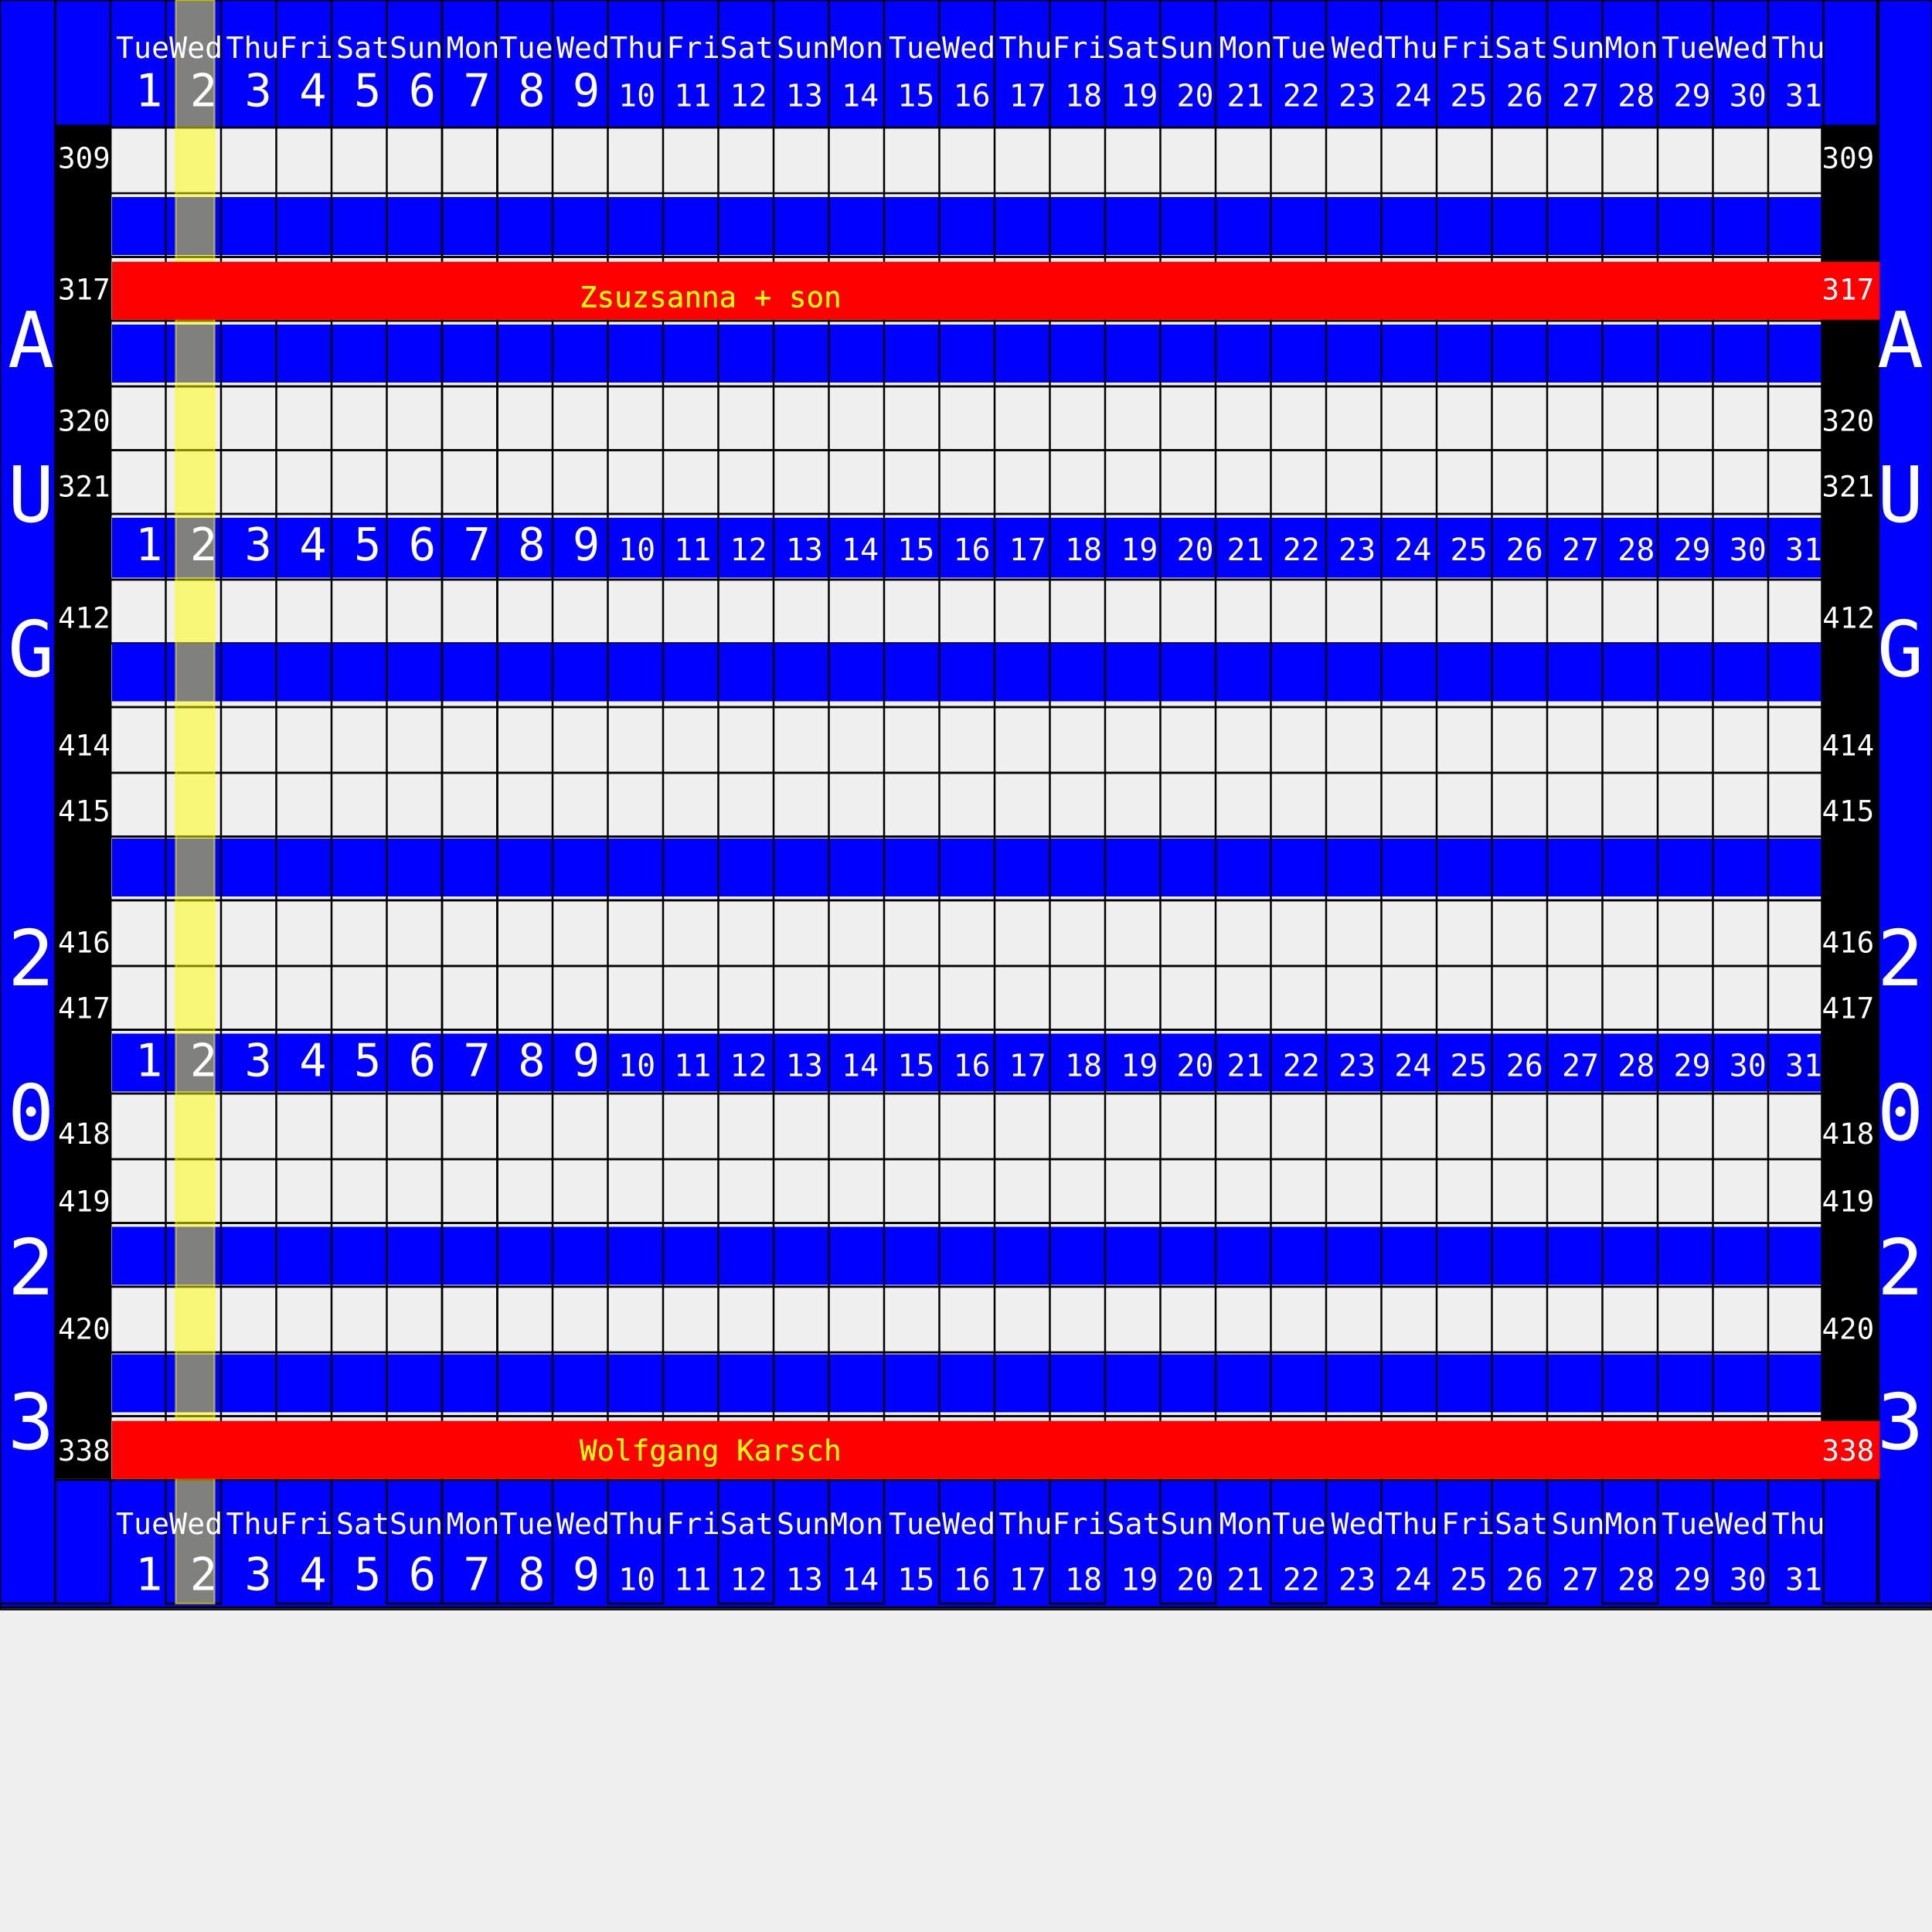
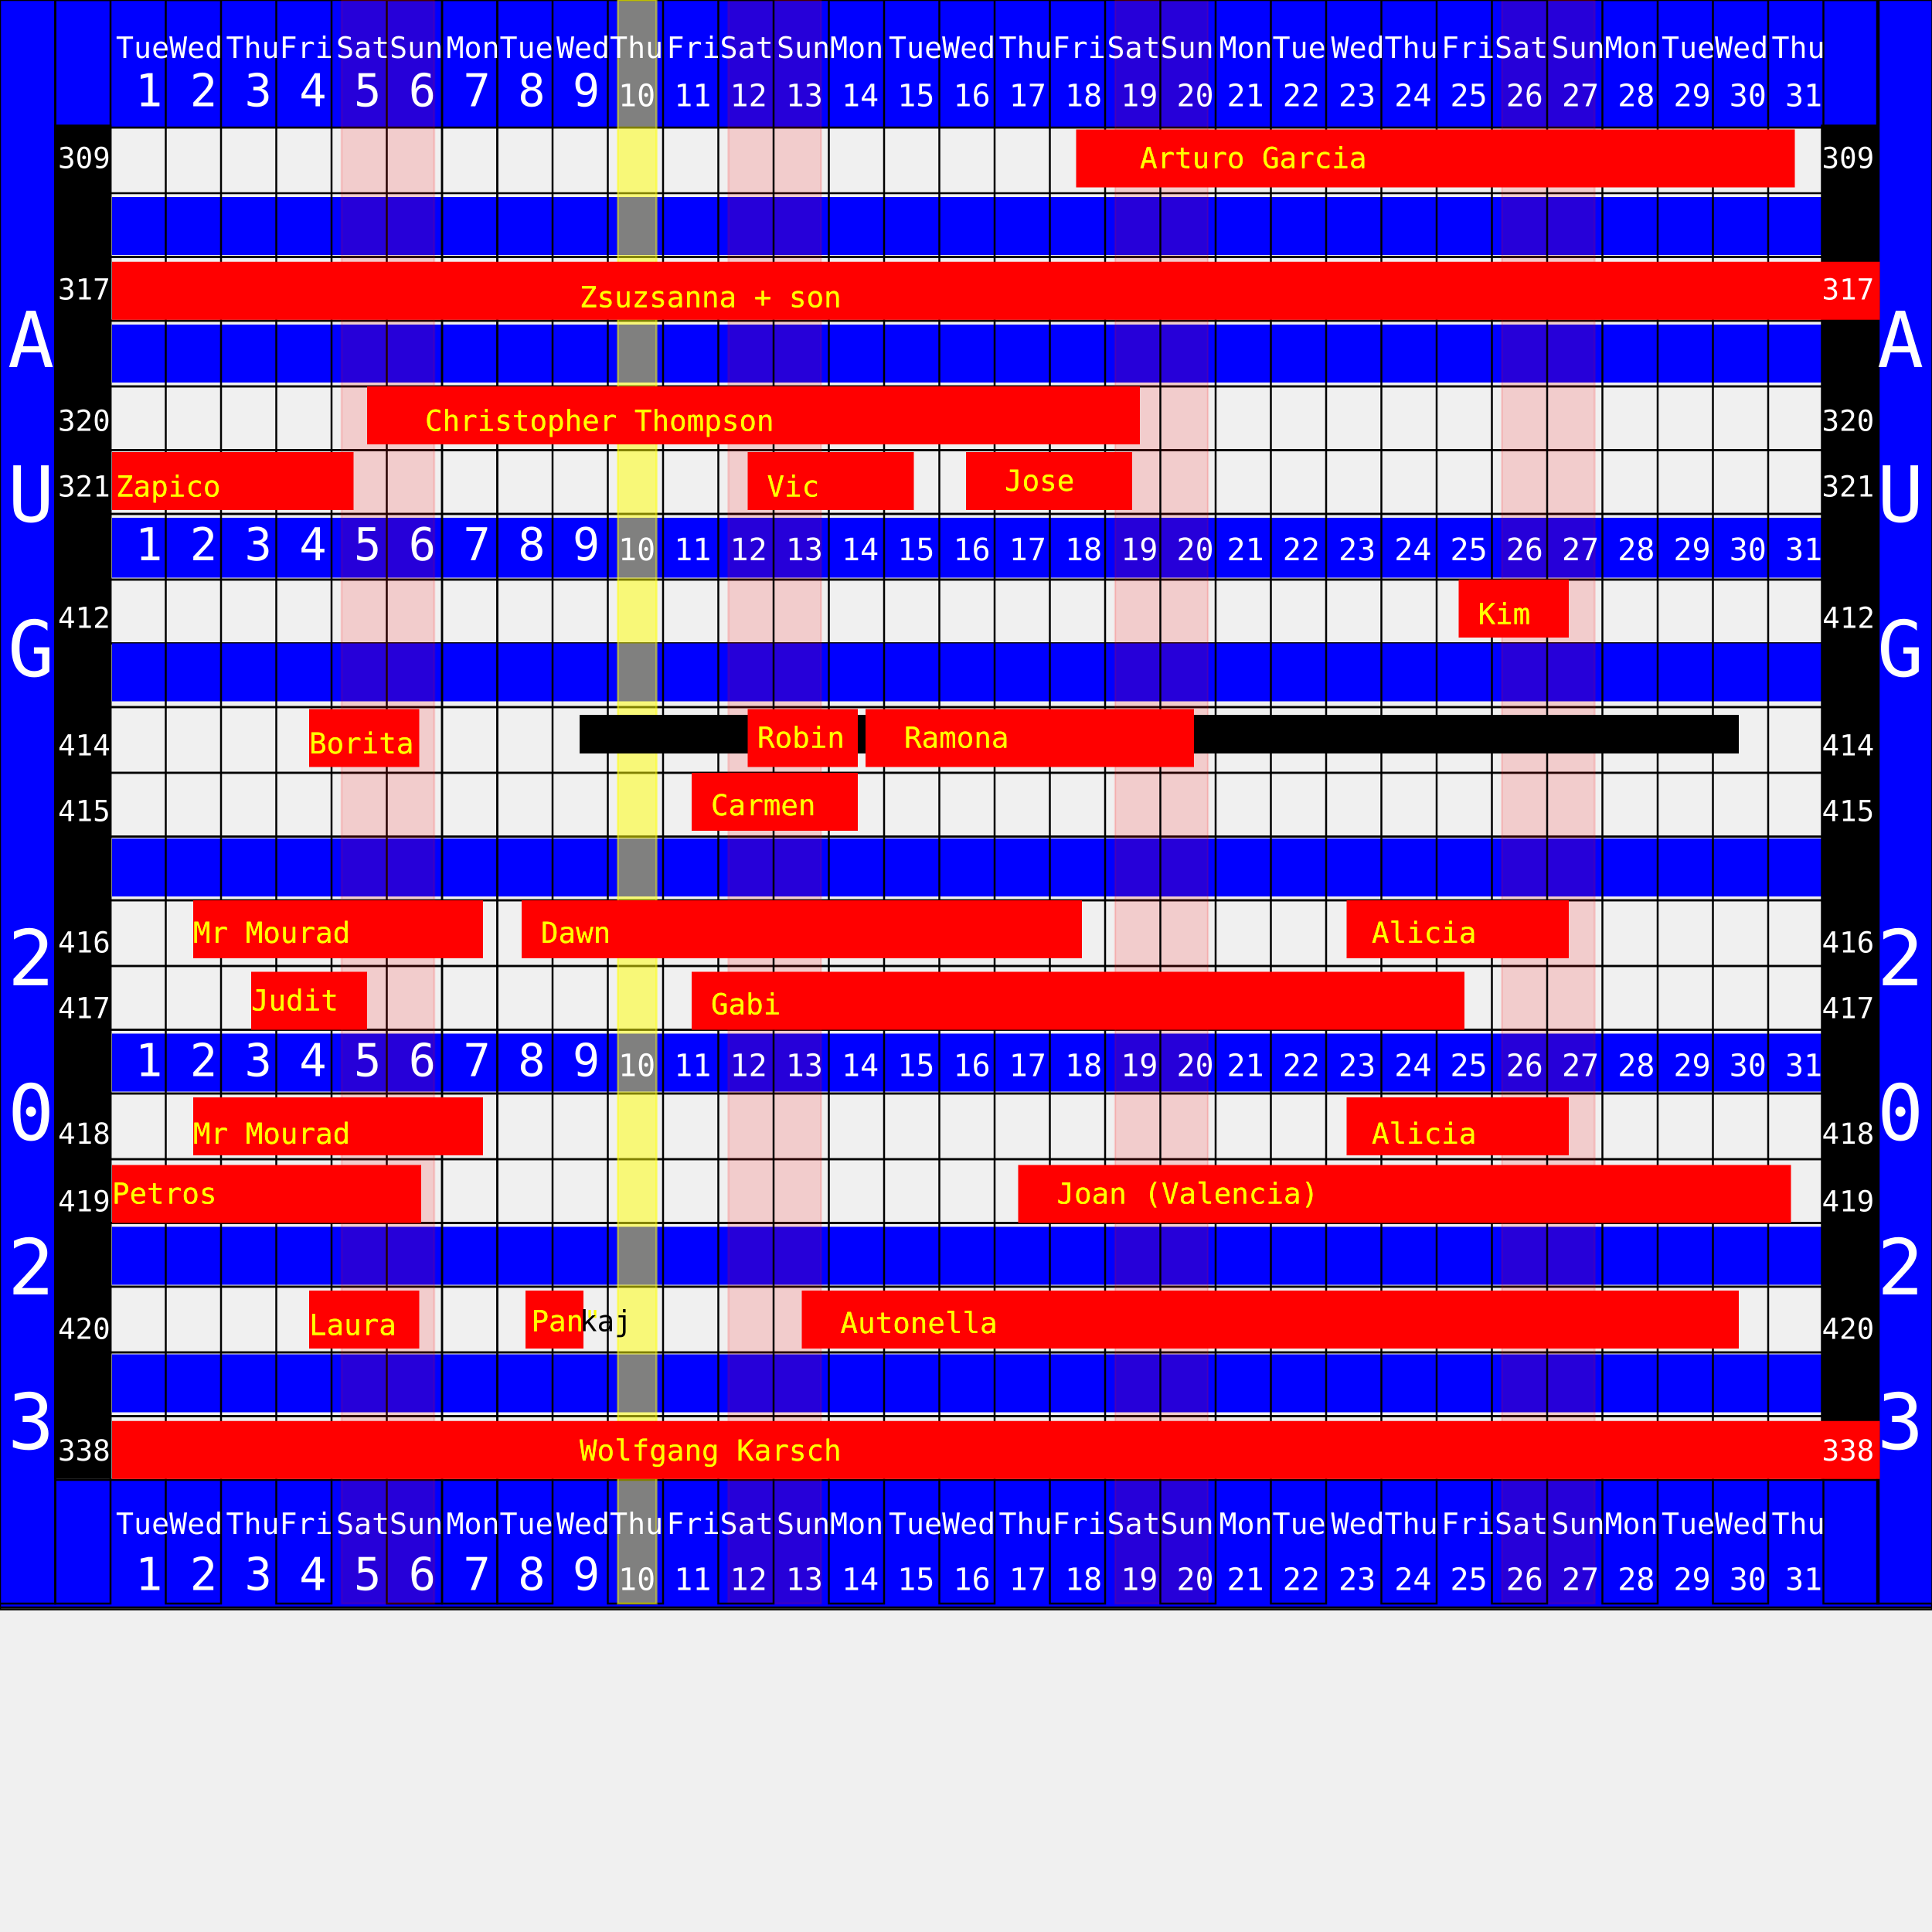
<svg xmlns="http://www.w3.org/2000/svg" width="100%" height="100%" position="absolute" top="0" left="0" viewBox="0 0 1000 1000" preserveAspectRatio="none">

/*  100  horizontals  */

<rect x="0" y="3.3%" width="100%" height="10%" fill="none" stroke="black" />
  <rect x="0" y="6.6%" width="100%" height="10%" fill="none" stroke="black" />
  <rect x="0" y="10.0%" width="100%" height="10%" fill="none" stroke="black" />
  <rect x="0" y="13.3%" width="100%" height="10%" fill="none" stroke="black" />
  <rect x="0" y="16.6%" width="100%" height="10%" fill="none" stroke="black" />
  <rect x="0" y="20.0%" width="100%" height="10%" fill="none" stroke="black" />
  <rect x="0" y="23.3%" width="100%" height="10%" fill="none" stroke="black" />
  <rect x="0" y="26.6%" width="100%" height="10%" fill="none" stroke="black" />
  <rect x="0" y="30.0%" width="100%" height="10%" fill="none" stroke="black" />
  <rect x="0" y="33.3%" width="100%" height="10%" fill="none" stroke="black" />
  <rect x="0" y="36.6%" width="100%" height="10%" fill="none" stroke="black" />
  <rect x="0" y="40.0%" width="100%" height="10%" fill="none" stroke="black" />
  <rect x="0" y="43.3%" width="100%" height="10%" fill="none" stroke="black" />
  <rect x="0" y="46.6%" width="100%" height="10%" fill="none" stroke="black" />
  <rect x="0" y="50.0%" width="100%" height="10%" fill="none" stroke="black" />
  <rect x="0" y="53.3%" width="100%" height="10%" fill="none" stroke="black" />
  <rect x="0" y="56.6%" width="100%" height="10%" fill="none" stroke="black" />
  <rect x="0" y="60.0%" width="100%" height="10%" fill="none" stroke="black" />
  <rect x="0" y="63.3%" width="100%" height="10%" fill="none" stroke="black" />
  <rect x="0" y="66.6%" width="100%" height="10%" fill="none" stroke="black" />
  <rect x="0" y="70.0%" width="100%" height="10%" fill="none" stroke="black" />
  <rect x="0" y="73.3%" width="100%" height="10%" fill="none" stroke="black" />
  <rect x="0" y="0.00%" width="100%" height="6.6%" fill="blue" stroke="black" />
  <rect x="0" y="76.6%" width="100%" height="6.6%" fill="blue" stroke="black" />
  <rect x="5.8%" y="10.2%" width="100%" height="3%" fill="blue" />
  <rect x="5.8%" y="16.8%" width="100%" height="3%" fill="blue" />
  <rect x="5.8%" y="26.8%" width="100%" height="3%" fill="blue" />
  <rect x="5.8%" y="26.9%" width="100%" height="3%" fill="blue" />
  <rect x="5.8%" y="33.3%" width="100%" height="3%" fill="blue" />
  <rect x="5.8%" y="43.4%" width="100%" height="3%" fill="blue" />
  <rect x="5.8%" y="53.5%" width="100%" height="3%" fill="blue" />
  <rect x="5.8%" y="63.5%" width="100%" height="3%" fill="blue" />
  <rect x="5.8%" y="70.1%" width="100%" height="3%" fill="blue" />



/*  57.2  verticals  */

<rect x="0.000%" y="0.0%" width="2.86%" height="83%" fill="blue" stroke="black" />
  <rect x="2.860%" y="6.5%" width="2.86%" height="70.0%" fill="black" stroke="black" />
  <rect x="94.30%" y="6.5%" width="2.86%" height="70.0%" fill="black" stroke="black" />
  <rect x="97.16%" y="0.0%" width="2.86%" height="83%" fill="blue" stroke="black" />
  <rect x="2.860%" y="0" width="2.86%" height="83%" fill="none" stroke="black" />
  <rect x="8.580%" y="0" width="2.86%" height="83%" fill="none" stroke="black" />
  <rect x="14.30%" y="0" width="2.86%" height="83%" fill="none" stroke="black" />
  <rect x="20.02%" y="0" width="2.86%" height="83%" fill="none" stroke="black" />
  <rect x="22.88%" y="0" width="2.86%" height="83%" fill="none" stroke="black" />
  <rect x="25.74%" y="0" width="2.86%" height="83%" fill="none" stroke="black" />
  <rect x="31.46%" y="0" width="2.86%" height="83%" fill="none" stroke="black" />
-   <rect x="9.1%" y="0" width="2%" height="83%" fill="rgba(255,255,0,.5)" stroke="rgba(255,255,0,.5)" />
+   <rect x="31.98%" y="0" width="2%" height="83%" fill="rgba(255,255,0,.5)" stroke="rgba(255,255,0,.5)" />
+   <rect x="17.68%" y="0" width="4.8%" height="83%" fill="rgba(255,0,0,.15)" stroke="rgba(255,0,0,.15)" />
+   <rect x="37.70%" y="0" width="4.8%" height="83%" fill="rgba(255,0,0,.15)" stroke="rgba(255,0,0,.15)" />
+   <rect x="57.72%" y="0" width="4.8%" height="83%" fill="rgba(255,0,0,.15)" stroke="rgba(255,0,0,.15)" />
+   <rect x="77.74%" y="0" width="4.8%" height="83%" fill="rgba(255,0,0,.15)" stroke="rgba(255,0,0,.15)" />
  <rect x="37.18%" y="0" width="2.86%" height="83%" fill="none" stroke="black" />
  <rect x="42.90%" y="0" width="2.86%" height="83%" fill="none" stroke="black" />
  <rect x="48.62%" y="0" width="2.86%" height="83%" fill="none" stroke="black" />
  <rect x="54.34%" y="0" width="2.86%" height="83%" fill="none" stroke="black" />
  <rect x="60.06%" y="0" width="2.86%" height="83%" fill="none" stroke="black" />
  <rect x="65.78%" y="0" width="2.86%" height="83%" fill="none" stroke="black" />
  <rect x="71.50%" y="0" width="2.86%" height="83%" fill="none" stroke="black" />
  <rect x="77.22%" y="0" width="2.86%" height="83%" fill="none" stroke="black" />
  <rect x="82.94%" y="0" width="2.86%" height="83%" fill="none" stroke="black" />
  <rect x="88.66%" y="0" width="2.86%" height="83%" fill="none" stroke="black" />
  <rect x="94.38%" y="0" width="2.86%" height="83%" fill="none" stroke="black" />
  <text font-family="Monospace" font-size="40" style="fill:white;">
    <tspan x="0.4%" y="11%" />
    <tspan x="97.16%" />
    <tspan x="0.4%" y="19%">A</tspan>
    <tspan x="97.16%">A</tspan>
    <tspan x="0.4%" y="27%">U</tspan>
    <tspan x="97.16%">U</tspan>
    <tspan x="0.4%" y="35%">G</tspan>
    <tspan x="97.16%">G</tspan>
    <tspan x="0.4%" y="51%">2</tspan>
    <tspan x="97.16%">2</tspan>
    <tspan x="0.4%" y="59%">0</tspan>
    <tspan x="97.16%">0</tspan>
    <tspan x="0.4%" y="67%">2</tspan>
    <tspan x="97.16%">2</tspan>
    <tspan x="0.4%" y="75%">3</tspan>
    <tspan x="97.16%">3</tspan>
  </text>


/*  red res strips  */

- <rect x="5.8%" y="13.55%" width="91.5%" height="3%" fill="red" />
-   <rect x="5.8%" y="36.7%" width="0%" height="3%" fill="red" />
-   <rect x="44%" y="36.7%" width="0%" height="3%" fill="red" />
-   <rect x="47%" y="40%" width="0%" height="3%" fill="red" />
-   <rect x="44%" y="46.6%" width="0%" height="3%" fill="red" />
-   <rect x="56%" y="46.6%" width="0%" height="3%" fill="red" />
-   <rect x="38%" y="50.3%" width="0%" height="3%" fill="red" />
-   <rect x="50%" y="60.3%" width="0%" height="3%" fill="red" />
-   <rect x="20.1%" y="23.4%" width="0%" height="3%" fill="red" />
-   <rect x="42%" y="23.4%" width="0%" height="3%" fill="red" />
-   <rect x="32.1%" y="66.8%" width="0%" height="3%" fill="red" />
+ 
+ 
+ <rect x="55.7%" y="6.7%" width="37.2%" height="3%" fill="red" />
+   <rect x="5.8%" y="13.55%" width="91.5%" height="3%" fill="red" />
+   <rect x="19%" y="20%" width="40%" height="3%" fill="red" />
+   <rect x="5.8%" y="23.4%" width="12.5%" height="3%" fill="red" />
+   <rect x="38.7%" y="23.4%" width="8.6%" height="3%" fill="red" />
+   <rect x="50%" y="23.4%" width="8.6%" height="3%" fill="red" />
+   <rect x="75.5%" y="30%" width="5.7%" height="3%" fill="red" />
+   <rect x="16%" y="36.7%" width="5.7%" height="3%" fill="red" />
+   <rect x="30%" y="37%" width="60%" height="2%" fill="black" />
+   <rect x="38.7%" y="36.7%" width="5.7%" height="3%" fill="red" />
+   <rect x="44.8%" y="36.7%" width="17%" height="3%" fill="red" />
+   <rect x="35.8%" y="40%" width="8.6%" height="3%" fill="red" />
+   <rect x="10%" y="46.6%" width="15%" height="3%" fill="red" />
+   <rect x="27%" y="46.6%" width="29%" height="3%" fill="red" />
+   <rect x="69.7%" y="46.6%" width="11.5%" height="3%" fill="red" />
+   <rect x="13%" y="50.3%" width="6%" height="3%" fill="red" />
+   <rect x="35.8%" y="50.3%" width="40%" height="3%" fill="red" />
+   <rect x="10%" y="56.8%" width="15%" height="3%" fill="red" />
+   <rect x="69.7%" y="56.8%" width="11.5%" height="3%" fill="red" />
+   <rect x="5.8%" y="60.3%" width="16%" height="3%" fill="red" />
+   <rect x="52.7%" y="60.3%" width="40%" height="3%" fill="red" />
+   <rect x="16%" y="66.8%" width="5.7%" height="3%" fill="red" />
+   <rect x="27.2%" y="66.8%" width="3%" height="3%" fill="red" />
+   <rect x="41.5%" y="66.8%" width="48.5%" height="3%" fill="red" />
  <rect x="5.8%" y="73.55%" width="91.5%" height="3%" fill="red" />

/*  white apt nos + yellow  res  text  */
<text font-family="Monospace" font-size="15" style="fill:white;">
    <tspan x="3%" y="8.7%">309</tspan>
    <tspan x="94.3%">309</tspan>
-     <tspan x="3%" y="12.1%" />
+     <tspan x="59%" y="8.7%" fill="#ff0">Arturo Garcia</tspan>
+     <tspan x="59%" y="8.7%" fill="#ff0">Arturo Garcia</tspan>
    <tspan x="3%" y="15.5%">317</tspan>
    <tspan x="94.3%">317</tspan>
    <tspan x="30%" y="15.9%" fill="#ff0">Zsuzsanna + son</tspan>
    <tspan x="30%" y="15.9%" fill="#ff0">Zsuzsanna + son</tspan>
    <tspan x="3%" y="22.3%">320</tspan>
    <tspan x="94.3%">320</tspan>
+     <tspan x="22%" y="22.3%" fill="#ff0">Christopher Thompson</tspan>
+     <tspan x="22%" y="22.3%" fill="#ff0">Christopher Thompson</tspan>
    <tspan x="3%" y="25.7%">321</tspan>
    <tspan x="94.3%">321</tspan>
-     <tspan x="20%" fill="#ff0" />
-     <tspan x="20%" fill="#ff0" />
-     <tspan x="42%" fill="#ff0" />
-     <tspan x="42%" fill="#ff0" />
-     <tspan x="3%" y="29.1%" fill="#ff0" />
+     <tspan x="6%" fill="#ff0">Zapico</tspan>
+     <tspan x="6%" fill="#ff0">Zapico</tspan>
+     <tspan x="39.7%" fill="#ff0">Vic</tspan>
+     <tspan x="39.7%" fill="#ff0">Vic</tspan>
+     <tspan x="52%" y="25.4%" fill="#ff0">Jose</tspan>
+     <tspan x="52%" y="25.4%" fill="#ff0">Jose</tspan>
    <tspan x="3%" y="32.5%">412</tspan>
    <tspan x="94.33%">412</tspan>
-     <tspan x="3%" y="35.9%" />
+     <tspan x="76.5%" y="32.3%" fill="#ff0">Kim</tspan>
+     <tspan x="76.5%" y="32.3%" fill="#ff0">Kim</tspan>
    <tspan x="3%" y="39.1%">414</tspan>
    <tspan x="94.3%">414</tspan>
-     <tspan x="6%" y="39%" fill="#ff0" />
-     <tspan x="6%" y="39%" fill="#ff0" />
-     <tspan x="45%" y="39%" fill="#ff0" />
-     <tspan x="45%" y="39%" fill="#ff0" />
+     <tspan x="16%" y="39%" fill="#ff0">Borita</tspan>
+     <tspan x="16%" y="39%" fill="#ff0">Borita</tspan>
+     <tspan x="39.2%" y="38.7%" fill="#ff0">Robin</tspan>
+     <tspan x="39.2%" y="38.7%" fill="#ff0">Robin</tspan>
+     <tspan x="46.8%" y="38.7%" fill="#ff0">Ramona</tspan>
+     <tspan x="46.8%" y="38.7%" fill="#ff0">Ramona</tspan>
    <tspan x="3%" y="42.5%">415</tspan>
    <tspan x="94.3%">415</tspan>
-     <tspan x="48%" y="42.5%" fill="#ff0" />
-     <tspan x="48%" y="42.5%" fill="#ff0" />
+     <tspan x="36.8%" y="42.2%" fill="#ff0">Carmen</tspan>
+     <tspan x="36.8%" y="42.2%" fill="#ff0">Carmen</tspan>
    <tspan x="3%" y="49.3%">416</tspan>
    <tspan x="94.3%">416</tspan>
-     <tspan x="44%" y="49.3%" fill="#ff0" />
-     <tspan x="44%" y="49.3%" fill="#ff0" />
-     <tspan x="57%" y="49.3%" fill="#ff0" />
-     <tspan x="57%" y="49.3%" fill="#ff0" />
+     <tspan x="10%" y="48.8%" fill="#ff0">Mr Mourad</tspan>
+     <tspan x="10%" y="48.8%" fill="#ff0">Mr Mourad</tspan>
+     <tspan x="28%" y="48.8%" fill="#ff0">Dawn</tspan>
+     <tspan x="28%" y="48.8%" fill="#ff0">Dawn</tspan>
+     <tspan x="71%" y="48.8%" fill="#ff0">Alicia</tspan>
+     <tspan x="71%" y="48.8%" fill="#ff0">Alicia</tspan>
    <tspan x="3%" y="52.7%">417</tspan>
    <tspan x="94.3%">417</tspan>
-     <tspan x="40%" y="52.3%" fill="#ff0" />
-     <tspan x="40%" y="52.3%" fill="#ff0" />
-     <tspan x="54%" y="52.3%" fill="#000" />
-     <tspan x="54%" y="52.3%" fill="#000" />
+     <tspan x="13%" y="52.3%" fill="#ff0">Judit</tspan>
+     <tspan x="13%" y="52.3%" fill="#ff0">Judit</tspan>
+     <tspan x="36.8%" y="52.5%" fill="#ff0">Gabi</tspan>
+     <tspan x="36.8%" y="52.5%" fill="#ff0">Gabi</tspan>
    <tspan x="3%" y="59.2%">418</tspan>
    <tspan x="94.3%">418</tspan>
+     <tspan x="10%" y="59.2%" fill="#ff0">Mr Mourad</tspan>
+     <tspan x="10%" y="59.2%" fill="#ff0">Mr Mourad</tspan>
+     <tspan x="71%" y="59.2%" fill="#ff0">Alicia</tspan>
+     <tspan x="71%" y="59.2%" fill="#ff0">Alicia</tspan>
    <tspan x="3%" y="62.7%">419</tspan>
    <tspan x="94.3%">419</tspan>
-     <tspan x="52%" y="62.3%" fill="#ff0" />
-     <tspan x="52%" y="62.3%" fill="#ff0" />
+     <tspan x="5.8%" y="62.3%" fill="#ff0">Petros</tspan>
+     <tspan x="5.8%" y="62.3%" fill="#ff0">Petros</tspan>
+     <tspan x="54.7%" y="62.3%" fill="#ff0">Joan (Valencia)</tspan>
+     <tspan x="54.7%" y="62.3%" fill="#ff0">Joan (Valencia)</tspan>
    <tspan x="3%" y="69.3%">420</tspan>
    <tspan x="94.3%">420</tspan>
-     <tspan x="35%" y="69.1%" fill="#ff0" />
-     <tspan x="35%" y="69.1%" fill="#ff0" />
+     <tspan x="16%" y="69.1%" fill="#ff0">Laura</tspan>
+     <tspan x="16%" y="69.1%" fill="#ff0">Laura</tspan>
+     <tspan x="27.5%" y="68.9%" fill="#ff0">Pan"</tspan>
+     <tspan x="27.5%" y="68.9%" fill="#ff0">Pan</tspan>
+     <tspan x="30%" y="68.9%" fill="#000">kaj</tspan>
+     <tspan x="43.5%" y="69%" fill="#ff0">Autonella</tspan>
+     <tspan x="43.5%" y="69%" fill="#ff0">Autonella</tspan>
    <tspan x="3%" y="75.6%">338</tspan>
    <tspan x="94.3%">338</tspan>
    <tspan x="30%" y="75.6%" fill="#ff0">Wolfgang Karsch</tspan>
    <tspan x="30%" y="75.6%" fill="#ff0">Wolfgang Karsch</tspan>
  </text>


/*  DAYS  OF  THE  WEEK  +  1 to 31  */
<text font-family="Monospace" font-size="15.3" style="fill:white;">
    <tspan x="6.00%" y="3%">TueWed</tspan>
    <tspan x="6.00%" y="79.4%">TueWed</tspan>
    <tspan x="11.7%" y="3%">ThuFri</tspan>
    <tspan x="11.7%" y="79.4%">ThuFri</tspan>
    <tspan x="17.4%" y="3%">SatSun</tspan>
    <tspan x="17.4%" y="79.4%">SatSun</tspan>
    <tspan x="23.1%" y="3%">MonTue</tspan>
    <tspan x="23.1%" y="79.4%">MonTue</tspan>
    <tspan x="28.8%" y="3%">WedThu</tspan>
    <tspan x="28.8%" y="79.4%">WedThu</tspan>
    <tspan x="34.5%" y="3%">FriSat</tspan>
    <tspan x="34.5%" y="79.4%">FriSat</tspan>
    <tspan x="40.2%" y="3%">SunMon</tspan>
    <tspan x="40.2%" y="79.4%">SunMon</tspan>
    <tspan x="46.0%" y="3%">TueWed</tspan>
    <tspan x="46.0%" y="79.4%">TueWed</tspan>
    <tspan x="51.7%" y="3%">ThuFri</tspan>
    <tspan x="51.7%" y="79.4%">ThuFri</tspan>
    <tspan x="57.3%" y="3%">SatSun</tspan>
    <tspan x="57.3%" y="79.4%">SatSun</tspan>
    <tspan x="63.1%" y="3%">MonTue</tspan>
    <tspan x="63.1%" y="79.4%">MonTue</tspan>
    <tspan x="68.9%" y="3%">WedThu</tspan>
    <tspan x="68.9%" y="79.4%">WedThu</tspan>
    <tspan x="74.6%" y="3%">FriSat</tspan>
    <tspan x="74.6%" y="79.4%">FriSat</tspan>
    <tspan x="80.3%" y="3%">SunMon</tspan>
    <tspan x="80.3%" y="79.4%">SunMon</tspan>
    <tspan x="86.0%" y="3%">TueWed</tspan>
    <tspan x="86.0%" y="79.4%">TueWed</tspan>
    <tspan x="91.7%" y="3%">Thu</tspan>
    <tspan x="91.7%" y="79.4%">Thu</tspan>
  </text>
  <text font-family="Monospace" font-size="23.5" style="fill:white;">
    <tspan x="7.00%" y="5.5%">1 2 3 4 5 6 7 8 9</tspan>
    <tspan x="32.0%" y="5.5%" font-size="16">10 11 12 13 14 15 16 17 18 19 20</tspan>
    <tspan x="63.5%" y="5.5%" font-size="16">21 22 23 24 25 26 27 28 29 30 31</tspan>
  </text>
  <text font-family="Monospace" font-size="23.5" style="fill:white;">
    <tspan x="7.00%" y="29%">1 2 3 4 5 6 7 8 9</tspan>
    <tspan x="32.0%" y="29%" font-size="16">10 11 12 13 14 15 16 17 18 19 20</tspan>
    <tspan x="63.5%" y="29%" font-size="16">21 22 23 24 25 26 27 28 29 30 31</tspan>
  </text>
  <text font-family="Monospace" font-size="23.5" style="fill:white;">
    <tspan x="7.00%" y="55.7%">1 2 3 4 5 6 7 8 9</tspan>
    <tspan x="32.0%" y="55.7%" font-size="16">10 11 12 13 14 15 16 17 18 19 20</tspan>
    <tspan x="63.5%" y="55.7%" font-size="16">21 22 23 24 25 26 27 28 29 30 31</tspan>
  </text>
  <text font-family="Monospace" font-size="23.5" style="fill:white;">
    <tspan x="7.00%" y="82.3%">1 2 3 4 5 6 7 8 9</tspan>
    <tspan x="32.0%" y="82.30%" font-size="16">10 11 12 13 14 15 16 17 18 19 20</tspan>
    <tspan x="63.5%" y="82.30%" font-size="16">21 22 23 24 25 26 27 28 29 30 31</tspan>
  </text>
</svg>
